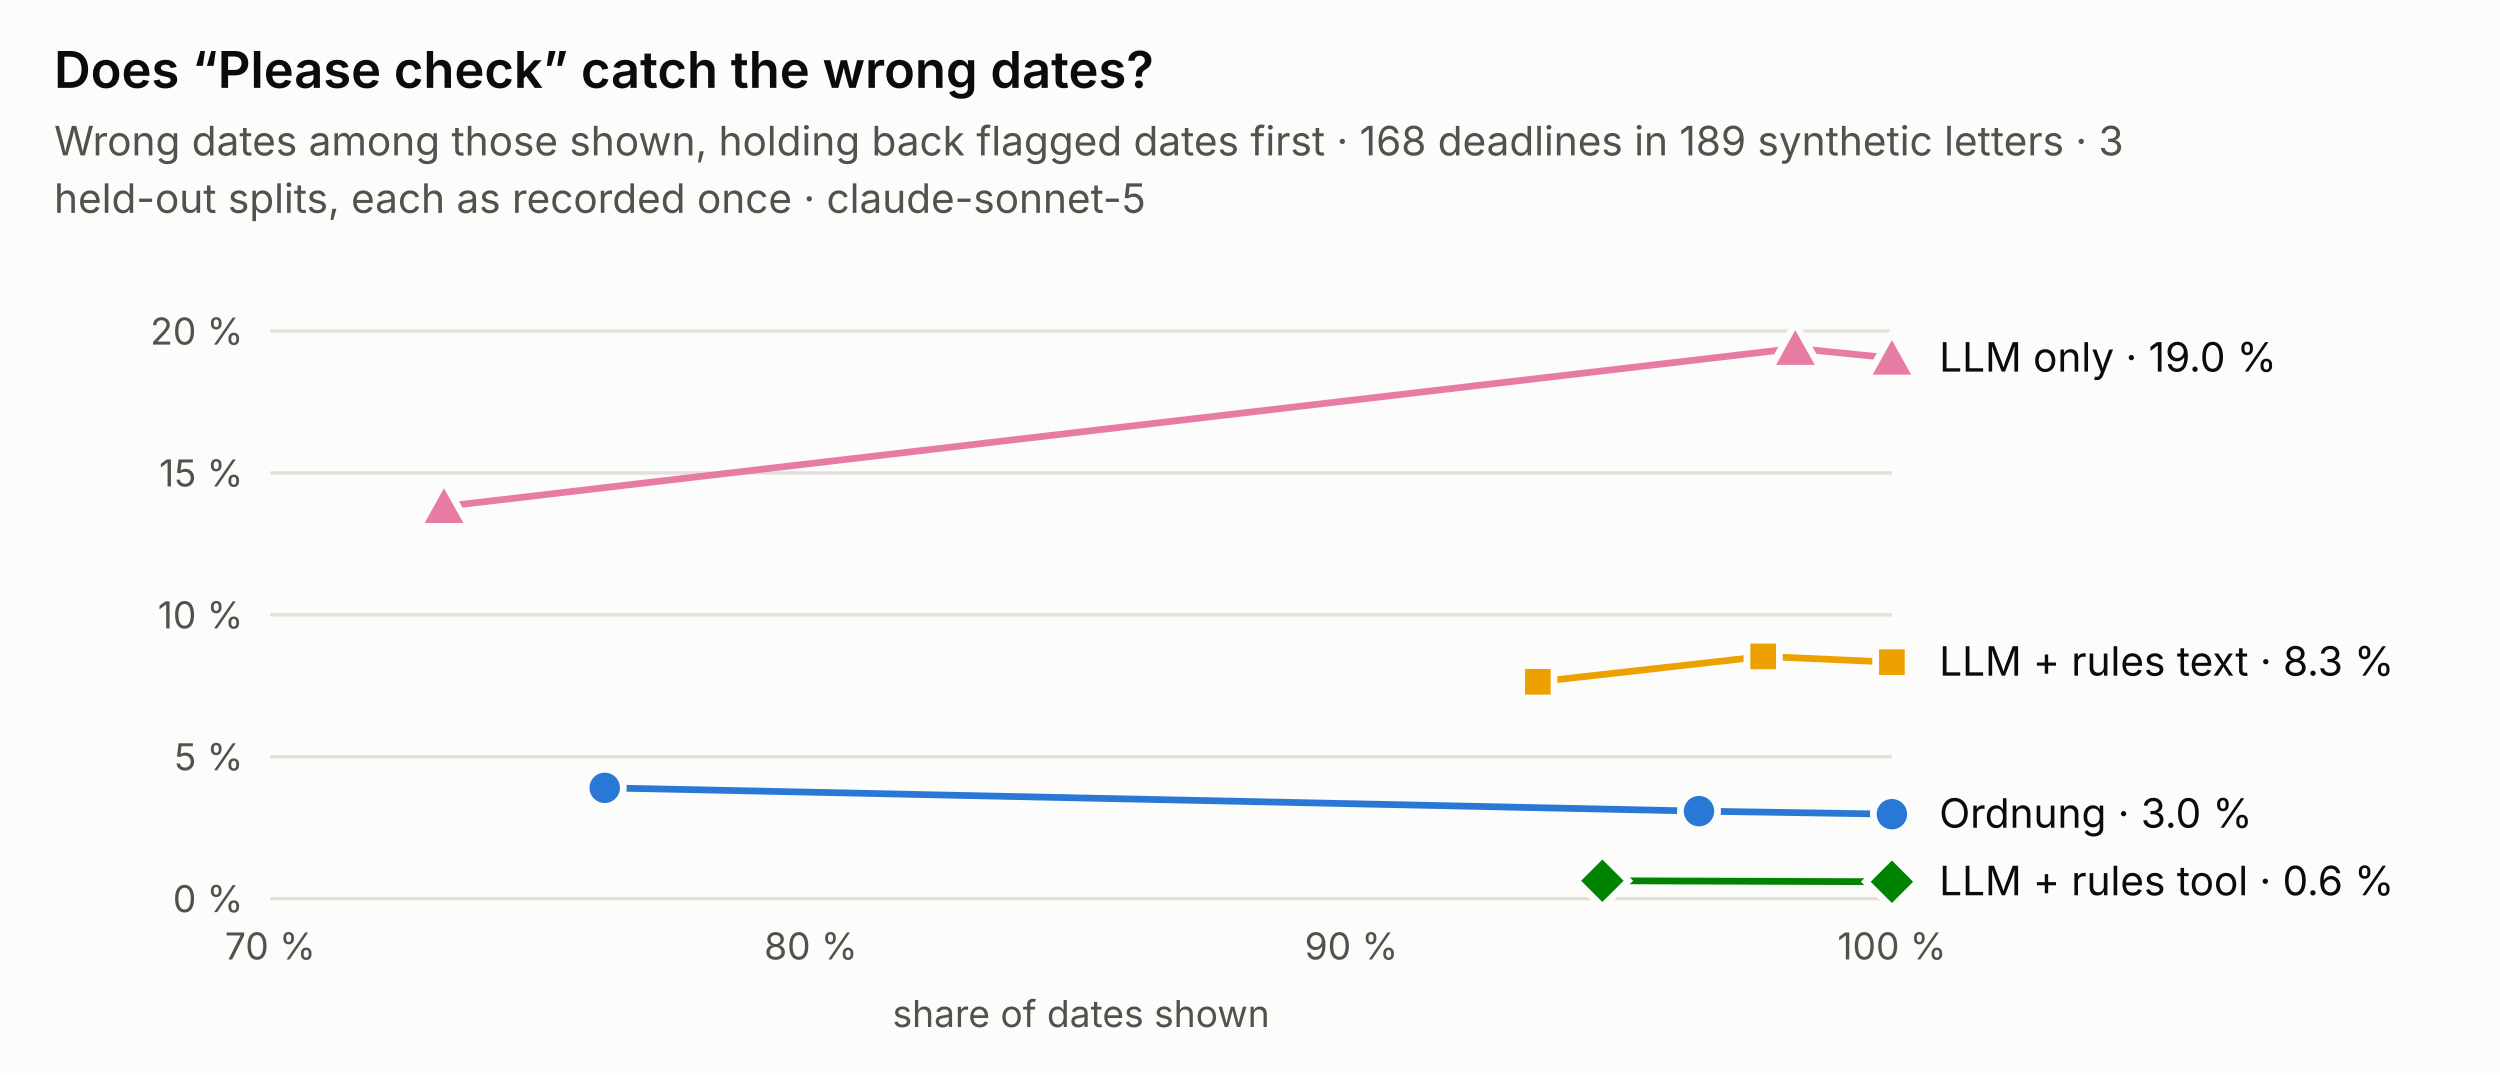
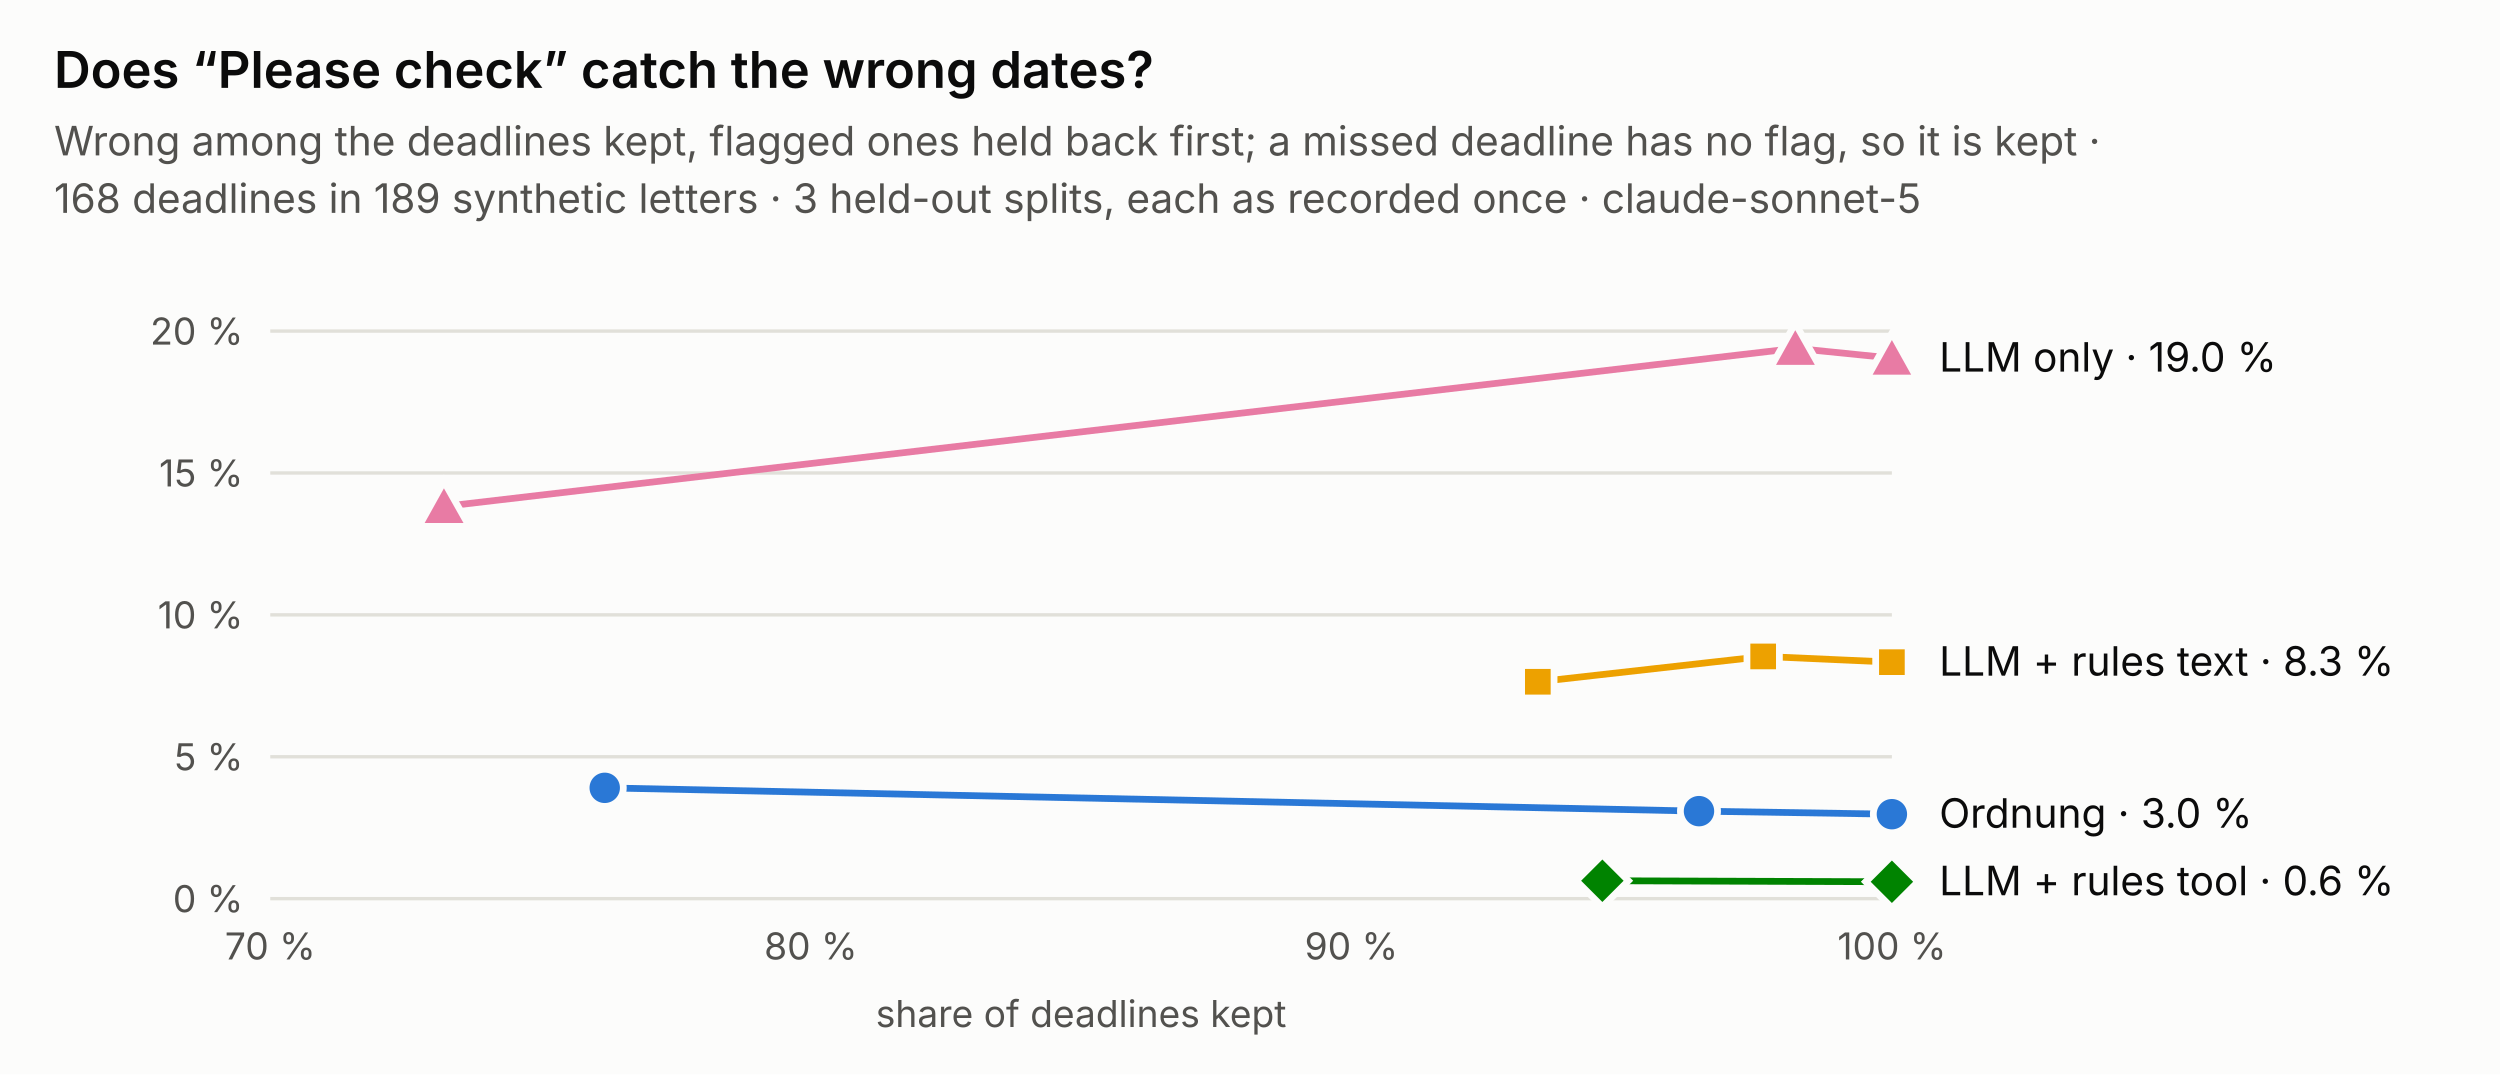
<svg xmlns="http://www.w3.org/2000/svg" width="740" height="318" viewBox="0 0 740 318" role="img" aria-labelledby="risk-coverage-light-w-t risk-coverage-light-w-d" font-family="Inter, -apple-system, 'Segoe UI', Helvetica, Arial, sans-serif">
  <rect width="740" height="318" style="fill:#fcfcfb" />
  <text x="16" y="26" style="fill:#0b0b0b" font-size="15" font-weight="600" text-anchor="start">Does “Please check” catch the wrong dates?</text>
-   <text x="16" y="46" style="fill:#52514e" font-size="12" font-weight="400" text-anchor="start">Wrong dates among those shown, holding back flagged dates first · 168 deadlines in 189 synthetic letters · 3</text>
-   <text x="16" y="63" style="fill:#52514e" font-size="12" font-weight="400" text-anchor="start">held-out splits, each as recorded once · claude-sonnet-5</text>
+   <text x="16" y="46" style="fill:#52514e" font-size="12" font-weight="400" text-anchor="start">Wrong among the deadlines kept, flagged ones held back first; a missed deadline has no flag, so it is kept ·</text>
+   <text x="16" y="63" style="fill:#52514e" font-size="12" font-weight="400" text-anchor="start">168 deadlines in 189 synthetic letters · 3 held-out splits, each as recorded once · claude-sonnet-5</text>
  <line x1="80" y1="266" x2="560" y2="266" style="stroke:#e1e0d9;stroke-width:1" />
  <text x="72" y="270" style="fill:#52514e" font-size="11" font-weight="400" text-anchor="end">0 %</text>
  <line x1="80" y1="224" x2="560" y2="224" style="stroke:#e1e0d9;stroke-width:1" />
  <text x="72" y="228" style="fill:#52514e" font-size="11" font-weight="400" text-anchor="end">5 %</text>
  <line x1="80" y1="182" x2="560" y2="182" style="stroke:#e1e0d9;stroke-width:1" />
  <text x="72" y="186" style="fill:#52514e" font-size="11" font-weight="400" text-anchor="end">10 %</text>
  <line x1="80" y1="140" x2="560" y2="140" style="stroke:#e1e0d9;stroke-width:1" />
  <text x="72" y="144" style="fill:#52514e" font-size="11" font-weight="400" text-anchor="end">15 %</text>
  <line x1="80" y1="98" x2="560" y2="98" style="stroke:#e1e0d9;stroke-width:1" />
  <text x="72" y="102" style="fill:#52514e" font-size="11" font-weight="400" text-anchor="end">20 %</text>
  <text x="80" y="284" style="fill:#52514e" font-size="11" font-weight="400" text-anchor="middle">70 %</text>
  <text x="240" y="284" style="fill:#52514e" font-size="11" font-weight="400" text-anchor="middle">80 %</text>
  <text x="400" y="284" style="fill:#52514e" font-size="11" font-weight="400" text-anchor="middle">90 %</text>
  <text x="560" y="284" style="fill:#52514e" font-size="11" font-weight="400" text-anchor="middle">100 %</text>
-   <text x="320" y="304" style="fill:#52514e" font-size="11" font-weight="400" text-anchor="middle">share of dates shown</text>
+   <text x="320" y="304" style="fill:#52514e" font-size="11" font-weight="400" text-anchor="middle">share of deadlines kept</text>
  <path d="M474.3,260.7 L560,261 L560,261" style="fill:none;stroke:#008300;stroke-width:2;stroke-linejoin:round" />
  <polygon points="474.3,253 482,260.7 474.3,268.4 466.6,260.7" style="fill:#008300;stroke:#fcfcfb;stroke-width:2" />
  <polygon points="560,253.3 567.7,261 560,268.7 552.3,261" style="fill:#008300;stroke:#fcfcfb;stroke-width:2" />
  <polygon points="560,253.3 567.7,261 560,268.7 552.3,261" style="fill:#008300;stroke:#fcfcfb;stroke-width:2" />
  <path d="M179,233.2 L502.9,240.1 L560,241" style="fill:none;stroke:#2a78d6;stroke-width:2;stroke-linejoin:round" />
  <circle cx="179" cy="233.2" r="5.5" style="fill:#2a78d6;stroke:#fcfcfb;stroke-width:2" />
  <circle cx="502.9" cy="240.1" r="5.5" style="fill:#2a78d6;stroke:#fcfcfb;stroke-width:2" />
  <circle cx="560" cy="241" r="5.5" style="fill:#2a78d6;stroke:#fcfcfb;stroke-width:2" />
  <path d="M455.2,201.8 L521.9,194.3 L560,196" style="fill:none;stroke:#eda100;stroke-width:2;stroke-linejoin:round" />
  <rect x="450.4" y="197" width="9.6" height="9.6" rx="1" style="fill:#eda100;stroke:#fcfcfb;stroke-width:2" />
  <rect x="517.1" y="189.5" width="9.6" height="9.6" rx="1" style="fill:#eda100;stroke:#fcfcfb;stroke-width:2" />
  <rect x="555.2" y="191.2" width="9.6" height="9.6" rx="1" style="fill:#eda100;stroke:#fcfcfb;stroke-width:2" />
  <path d="M131.4,149.9 L531.4,103.1 L560,106" style="fill:none;stroke:#e87ba4;stroke-width:2;stroke-linejoin:round" />
  <polygon points="131.4,142.5 138.9,155.8 124,155.8" style="fill:#e87ba4;stroke:#fcfcfb;stroke-width:2" />
  <polygon points="531.4,95.7 538.9,109 524,109" style="fill:#e87ba4;stroke:#fcfcfb;stroke-width:2" />
  <polygon points="560,98.6 567.4,111.9 552.6,111.9" style="fill:#e87ba4;stroke:#fcfcfb;stroke-width:2" />
  <text x="574" y="110" style="fill:#0b0b0b" font-size="12" font-weight="400" text-anchor="start">LLM only · 19.0 %</text>
  <text x="574" y="200" style="fill:#0b0b0b" font-size="12" font-weight="400" text-anchor="start">LLM + rules text · 8.3 %</text>
  <text x="574" y="245" style="fill:#0b0b0b" font-size="12" font-weight="400" text-anchor="start">Ordnung · 3.0 %</text>
  <text x="574" y="265" style="fill:#0b0b0b" font-size="12" font-weight="400" text-anchor="start">LLM + rules tool · 0.6 %</text>
</svg>
